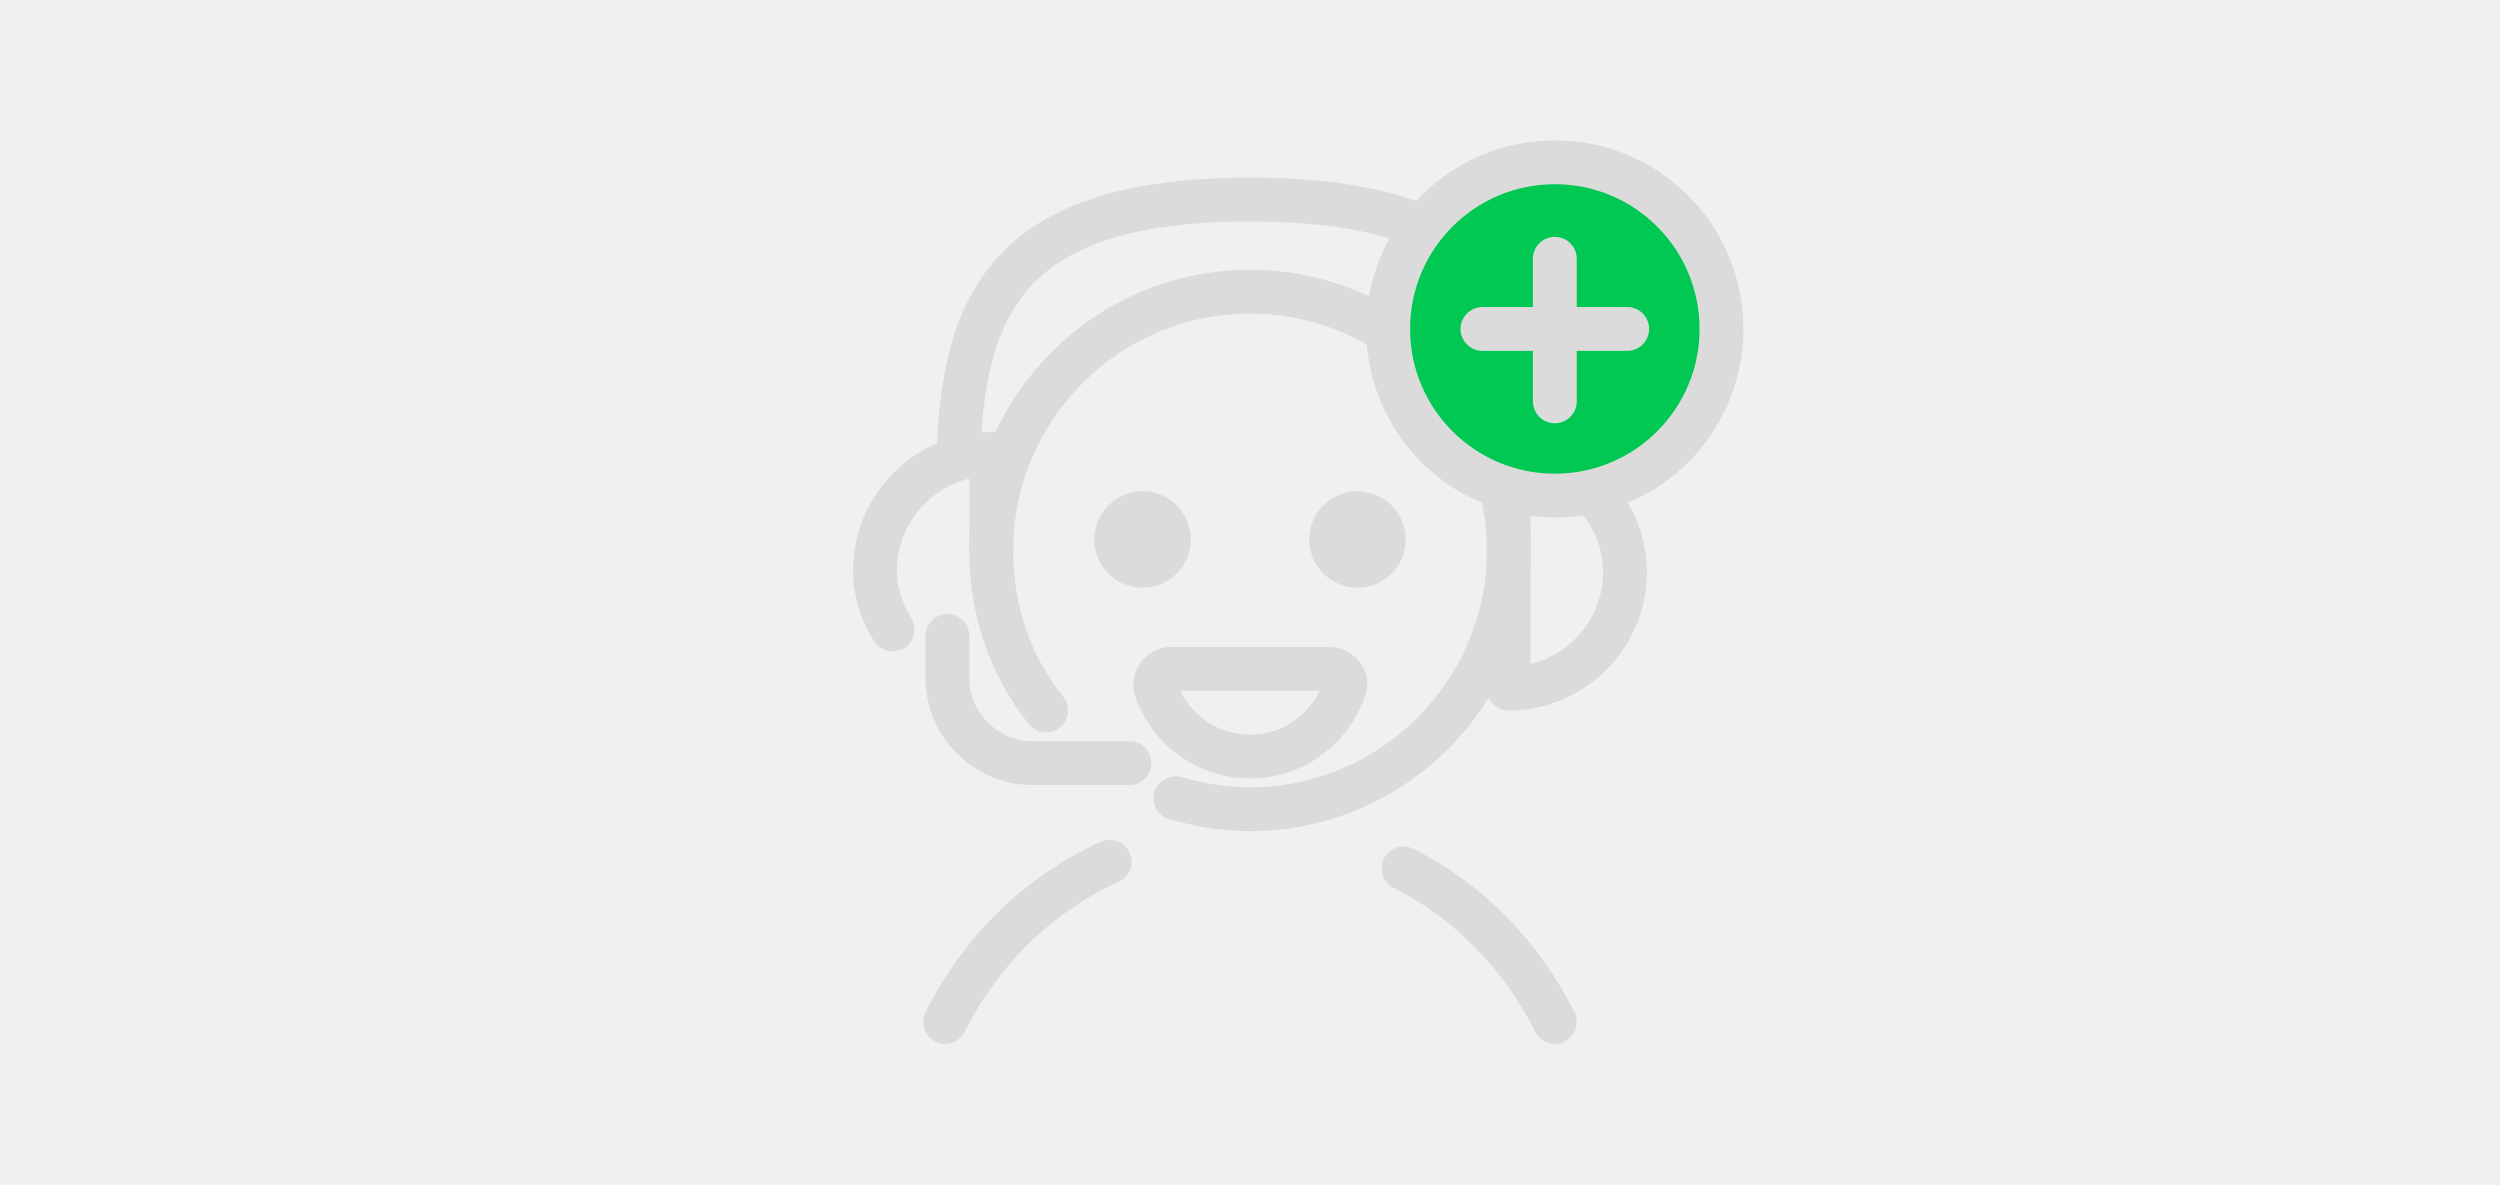
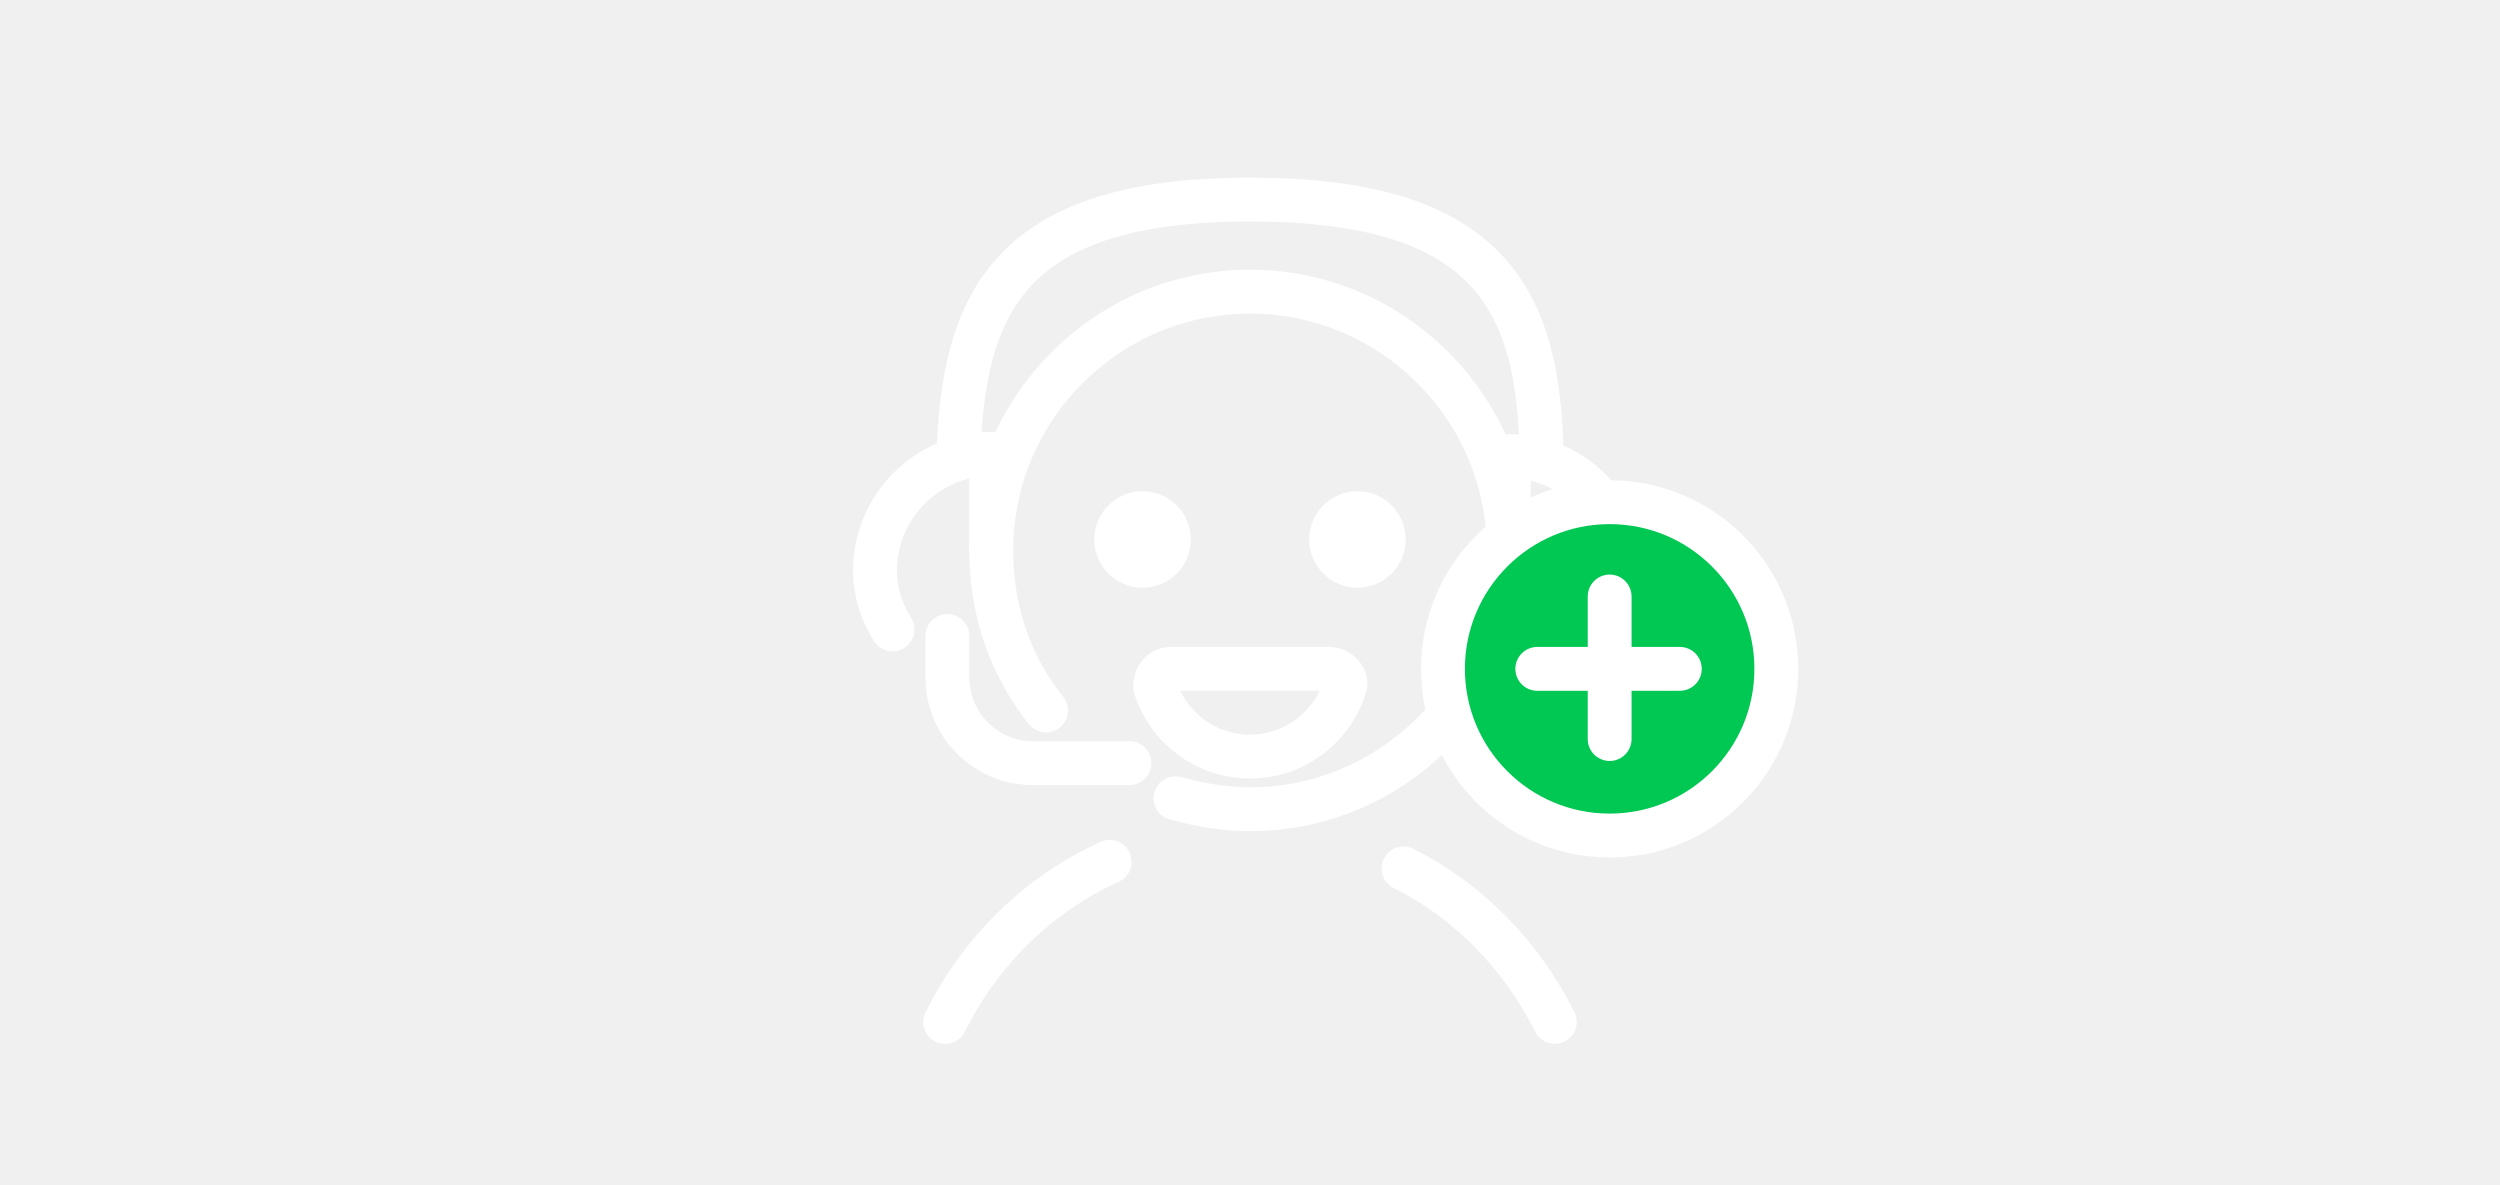
<svg xmlns="http://www.w3.org/2000/svg" version="1.1" id="Calque_1" x="0px" y="0px" viewBox="-902 514 114 54" style="enable-background:new -902 514 114 54;" xml:space="preserve">
  <style type="text/css">
	.st0{display:none;}
	.st1{display:inline;fill:#424549;}
	.st2{display:inline;fill:#ABACAE;}
	.st3{display:inline;fill:none;stroke:#1E1F21;stroke-width:2;stroke-linecap:round;stroke-linejoin:round;}
	.st4{display:inline;}
	.st5{filter:url(#Adobe_OpacityMaskFilter);}
	.st6{fill:#FFFFFF;}
	.st7{mask:url(#b);fill:#ABACAE;}
	.st8{filter:url(#Adobe_OpacityMaskFilter_1_);}
	.st9{mask:url(#d);fill:none;stroke:#1E1F21;stroke-width:2;stroke-linecap:round;stroke-linejoin:round;}
	.st10{display:inline;fill:none;stroke:#C5D3FF;stroke-linecap:round;stroke-linejoin:round;}
	.st11{display:inline;fill:none;stroke:#7187DD;stroke-linecap:round;stroke-linejoin:round;}
	.st12{display:inline;fill:none;stroke:#F4D862;stroke-linecap:round;stroke-linejoin:round;}
	.st13{display:inline;fill:none;stroke:#43B581;stroke-linecap:round;stroke-linejoin:round;}
	.st14{display:inline;fill:#43B581;}
	.st15{display:inline;fill:#FFFFFF;}
	.st16{display:inline;fill:none;}
	.st17{display:inline;fill:none;stroke:#DBDBDB;stroke-width:2;stroke-linecap:round;stroke-linejoin:round;}
	.st18{fill:none;stroke:#DBDBDB;stroke-width:2;stroke-linecap:round;stroke-linejoin:round;}
- 	.st19{fill:#DBDBDB;}
- 	.st20{fill:#00C853;stroke:#DBDBDB;stroke-width:2;stroke-linecap:round;stroke-linejoin:round;}
+ 	.st19{fill:none;stroke:#FFFFFF;stroke-width:2;stroke-linecap:round;stroke-linejoin:round;}
+ 	.st20{fill:#00C853;stroke:#FFFFFF;stroke-width:2;stroke-linecap:round;stroke-linejoin:round;}
</style>
  <g class="st0">
    <path class="st1" d="M-815,541c0,13.8-11.2,25-25,25c-10.4,0-19.2-6.3-23-15.3c-1.3-3-2-6.3-2-9.7c0-1.2,0.1-2.3,0.2-3.5   c1.7-12.2,12.1-21.5,24.8-21.5C-826.2,516-815,527.2-815,541" />
    <path class="st2" d="M-840,552.3c-7.2,0-13-5.8-13-13v-4c0-7.2,5.8-13,13-13c7.1,0,13,5.8,13,13v4   C-827,546.4-832.9,552.3-840,552.3" />
    <path class="st3" d="M-840,552.3c-7.2,0-13-5.8-13-13v-4c0-7.2,5.8-13,13-13c7.1,0,13,5.8,13,13v4   C-827,546.4-832.9,552.3-840,552.3z" />
    <g transform="translate(44 42.365)" class="st4">
      <defs>
        <filter id="Adobe_OpacityMaskFilter" filterUnits="userSpaceOnUse" x="-902" y="514.6" width="36" height="13">
          <feColorMatrix type="matrix" values="1 0 0 0 0  0 1 0 0 0  0 0 1 0 0  0 0 0 1 0" />
        </filter>
      </defs>
      <mask maskUnits="userSpaceOnUse" x="-902" y="514.6" width="36" height="13" id="b">
        <g class="st5">
          <path id="a" class="st6" d="M-902,516.9c4.5,3.5,10.9,5.8,18,5.8c7.1,0,13.5-2.2,18-5.8v-2.2h-36      C-902,514.6-902,516.9-902,516.9z" />
        </g>
      </mask>
      <path class="st7" d="M-902,527.6v-3.7c0-5.1,4.5-9.3,10-9.3h16c5.5,0,10,4.2,10,9.3v3.7H-902z" />
    </g>
    <g transform="translate(43 40.365)" class="st4">
      <defs>
        <filter id="Adobe_OpacityMaskFilter_1_" filterUnits="userSpaceOnUse" x="-902" y="514.6" width="38" height="15.4">
          <feColorMatrix type="matrix" values="1 0 0 0 0  0 1 0 0 0  0 0 1 0 0  0 0 0 1 0" />
        </filter>
      </defs>
      <mask maskUnits="userSpaceOnUse" x="-902" y="514.6" width="38" height="15.4" id="d">
        <g class="st8">
          <path id="c" class="st6" d="M-902,517.3c4.5,5.2,10.9,8.4,18,8.4c7.1,0,13.5-3.2,18-8.4V514h-36V517.3z" />
        </g>
      </mask>
      <path class="st9" d="M-901,529v-3.8c0-5.3,4.5-9.5,10-9.5h16c5.5,0,10,4.3,10,9.5v3.8C-865,529-901,529-901,529z" />
    </g>
    <path class="st3" d="M-864.5,546.2c-0.4-1.7-0.5-3.4-0.5-5.2c0-1.2,0.1-2.3,0.2-3.5c1.7-12.2,12.1-21.5,24.8-21.5   c13.8,0,25,11.2,25,25s-11.2,25-25,25c-8.7,0-16.4-4.5-20.9-11.3 M-863,550.7c-0.1-0.3-0.3-0.6-0.4-0.9" />
    <path class="st10" d="M-877.4,551.6l-0.8,0.8 M-881.6,555.8l-0.8,0.8 M-877.4,556.6l-0.8-0.8 M-881.6,552.5l-0.8-0.8" />
    <path class="st11" d="M-796.4,537.6c0,1.4-1.1,2.5-2.5,2.5s-2.5-1.1-2.5-2.5c0-1.4,1.1-2.5,2.5-2.5S-796.4,536.2-796.4,537.6z" />
    <path class="st12" d="M-886.1,537.2c0,1.1-0.9,2-2,2c-1.1,0-2-0.9-2-2s0.9-2,2-2C-886.9,535.2-886.1,536.1-886.1,537.2z" />
    <path class="st13" d="M-898,544.6v5 M-895.5,547.1h-5" />
    <path class="st12" d="M-791.9,524.6v4 M-789.9,526.6h-4" />
    <path class="st14" d="M-815,526c0,5.5-4.5,10-10,10s-10-4.5-10-10c0-5.5,4.5-10,10-10S-815,520.5-815,526" />
    <path class="st3" d="M-835,526c0-1.4,0.3-2.7,0.8-3.9c1.5-3.6,5.1-6.1,9.2-6.1c5.5,0,10,4.5,10,10c0,5.5-4.5,10-10,10   c-4.1,0-7.6-2.4-9.1-5.9" />
    <path class="st15" d="M-823.5,524.5v-3c0-0.3-0.2-0.5-0.5-0.5h-2c-0.3,0-0.5,0.2-0.5,0.5v3h-3c-0.3,0-0.5,0.2-0.5,0.5v2   c0,0.3,0.2,0.5,0.5,0.5h3v3c0,0.3,0.2,0.5,0.5,0.5h2c0.3,0,0.5-0.2,0.5-0.5v-3h3c0.3,0,0.5-0.2,0.5-0.5v-2c0-0.3-0.2-0.5-0.5-0.5   C-820.5,524.5-823.5,524.5-823.5,524.5z" />
    <path class="st16" d="M-902,514h114v54h-114V514z" />
  </g>
  <g class="st0">
    <line class="st17" x1="-856.3" y1="531.8" x2="-833.7" y2="531.8" />
    <g class="st4">
      <path class="st18" d="M-854.1,531.8v2.1c0,2.3,0.6,4.2,3.9,4.2c2.8,0,3.9-1.9,3.9-4.2v-2.1H-854.1z" />
      <path class="st18" d="M-835.9,531.8v2.1c0,2.3-0.6,4.2-3.9,4.2c-2.8,0-3.9-1.9-3.9-4.2v-2.1H-835.9z" />
    </g>
  </g>
-   <path class="st18" d="M-854.3,546.4c-1.6-2-2.5-4.5-2.5-7.3c0-6.5,5.3-11.8,11.8-11.8s11.8,5.3,11.8,11.8c0,6.5-5.3,11.8-11.8,11.8  c-1.2,0-2.3-0.2-3.4-0.5" />
-   <path class="st18" d="M-831.7,534.9c-0.1-7.2-2.3-11.8-13.3-11.8c-11,0-13.1,4.7-13.3,11.8" />
-   <path class="st18" d="M-851.4,553.3c-3.3,1.5-5.9,4.1-7.5,7.3" />
-   <path class="st18" d="M-831.1,560.6c-1.5-3-3.9-5.5-6.9-7" />
-   <path class="st18" d="M-856.8,539.1v-4.4c-2.9,0-5.3,2.4-5.3,5.3c0,1,0.3,1.9,0.8,2.7" />
-   <path class="st18" d="M-833.2,545.4c2.9,0,5.3-2.4,5.3-5.3s-2.4-5.3-5.3-5.3V545.4z" />
-   <path class="st18" d="M-848.6,544.5c-0.5,0-0.8,0.5-0.7,0.9c0.6,1.8,2.3,3.1,4.3,3.1s3.7-1.3,4.3-3.1c0.2-0.4-0.2-0.9-0.7-0.9  H-848.6z" />
+   <path class="st19" d="M-854.3,546.4c-1.6-2-2.5-4.5-2.5-7.3c0-6.5,5.3-11.8,11.8-11.8s11.8,5.3,11.8,11.8c0,6.5-5.3,11.8-11.8,11.8  c-1.2,0-2.3-0.2-3.4-0.5" />
+   <path class="st19" d="M-831.7,534.9c-0.1-7.2-2.3-11.8-13.3-11.8c-11,0-13.1,4.7-13.3,11.8" />
+   <path class="st19" d="M-851.4,553.3c-3.3,1.5-5.9,4.1-7.5,7.3" />
+   <path class="st19" d="M-831.1,560.6c-1.5-3-3.9-5.5-6.9-7" />
+   <path class="st19" d="M-856.8,539.1v-4.4c-2.9,0-5.3,2.4-5.3,5.3c0,1,0.3,1.9,0.8,2.7" />
+   <path class="st19" d="M-833.2,545.4c2.9,0,5.3-2.4,5.3-5.3s-2.4-5.3-5.3-5.3V545.4z" />
+   <path class="st19" d="M-848.6,544.5c-0.5,0-0.8,0.5-0.7,0.9c0.6,1.8,2.3,3.1,4.3,3.1s3.7-1.3,4.3-3.1c0.2-0.4-0.2-0.9-0.7-0.9  H-848.6z" />
  <g>
-     <circle class="st19" cx="-849.9" cy="538.6" r="2.2" />
-     <circle class="st19" cx="-840.1" cy="538.6" r="2.2" />
+     <circle class="st6" cx="-849.9" cy="538.6" r="2.2" />
+     <circle class="st6" cx="-840.1" cy="538.6" r="2.2" />
  </g>
-   <path class="st18" d="M-858.8,543v1.9c0,2.1,1.7,3.9,3.9,3.9h4.4" />
+   <path class="st19" d="M-858.8,543v1.9c0,2.1,1.7,3.9,3.9,3.9h4.4" />
  <g>
-     <circle class="st20" cx="-831.1" cy="529" r="7.6" />
-     <line class="st18" x1="-834.4" y1="529" x2="-827.8" y2="529" />
-     <line class="st18" x1="-831.1" y1="525.8" x2="-831.1" y2="532.3" />
+     <circle class="st20" cx="-828.6" cy="544.5" r="7.6" />
+     <line class="st19" x1="-831.9" y1="544.5" x2="-825.4" y2="544.5" />
+     <line class="st19" x1="-828.6" y1="541.2" x2="-828.6" y2="547.7" />
  </g>
</svg>
